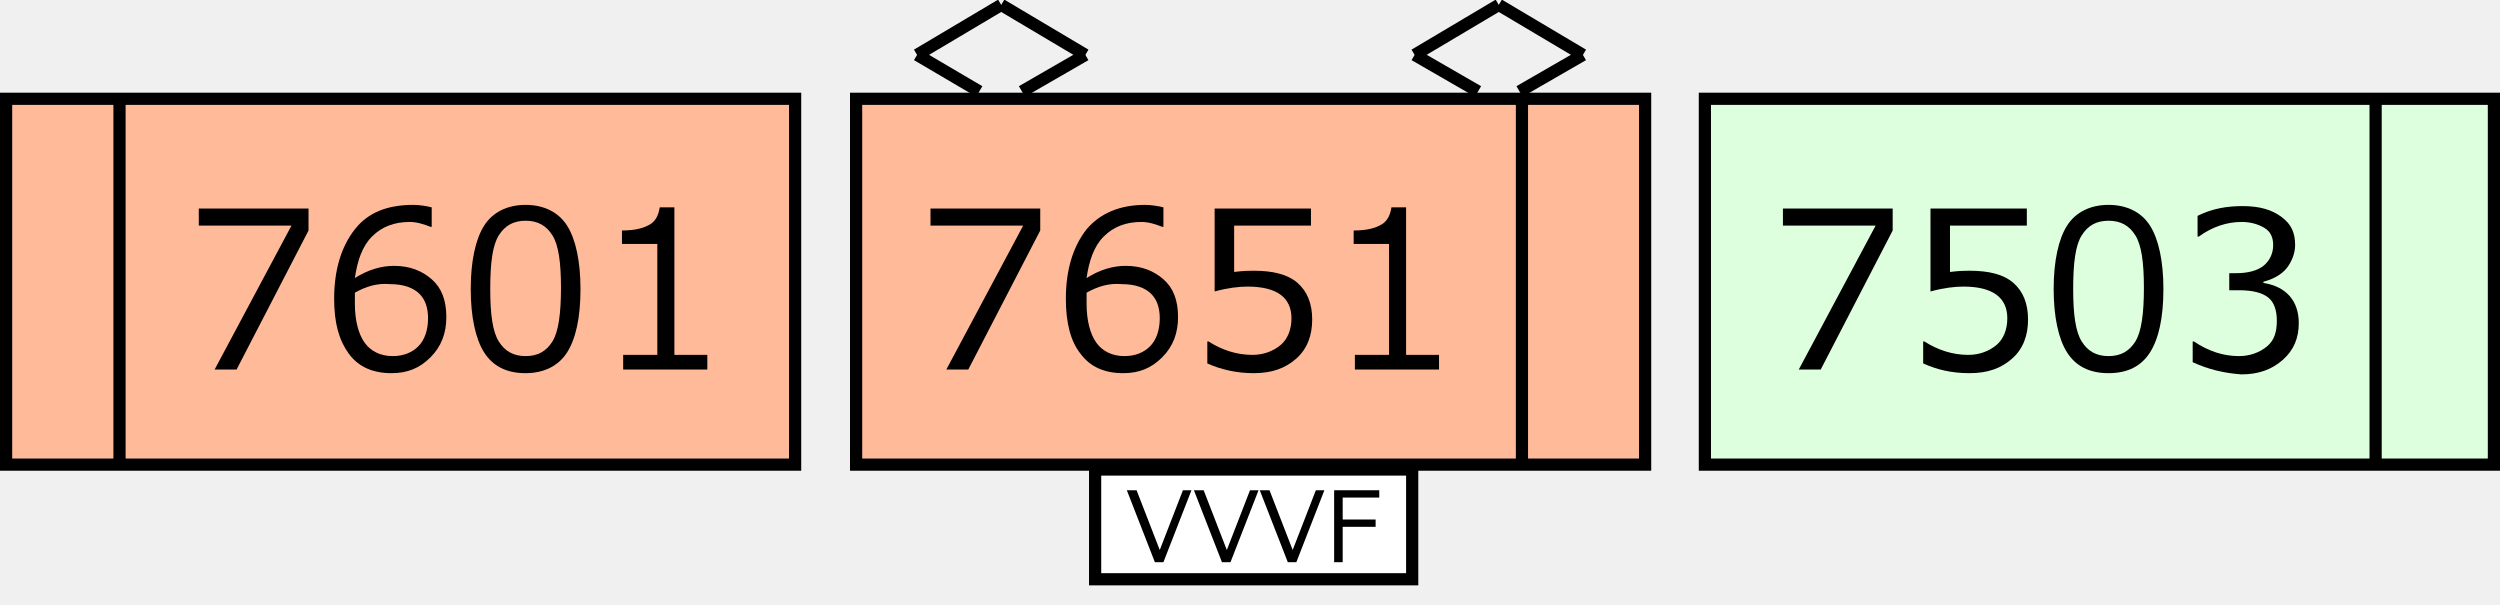
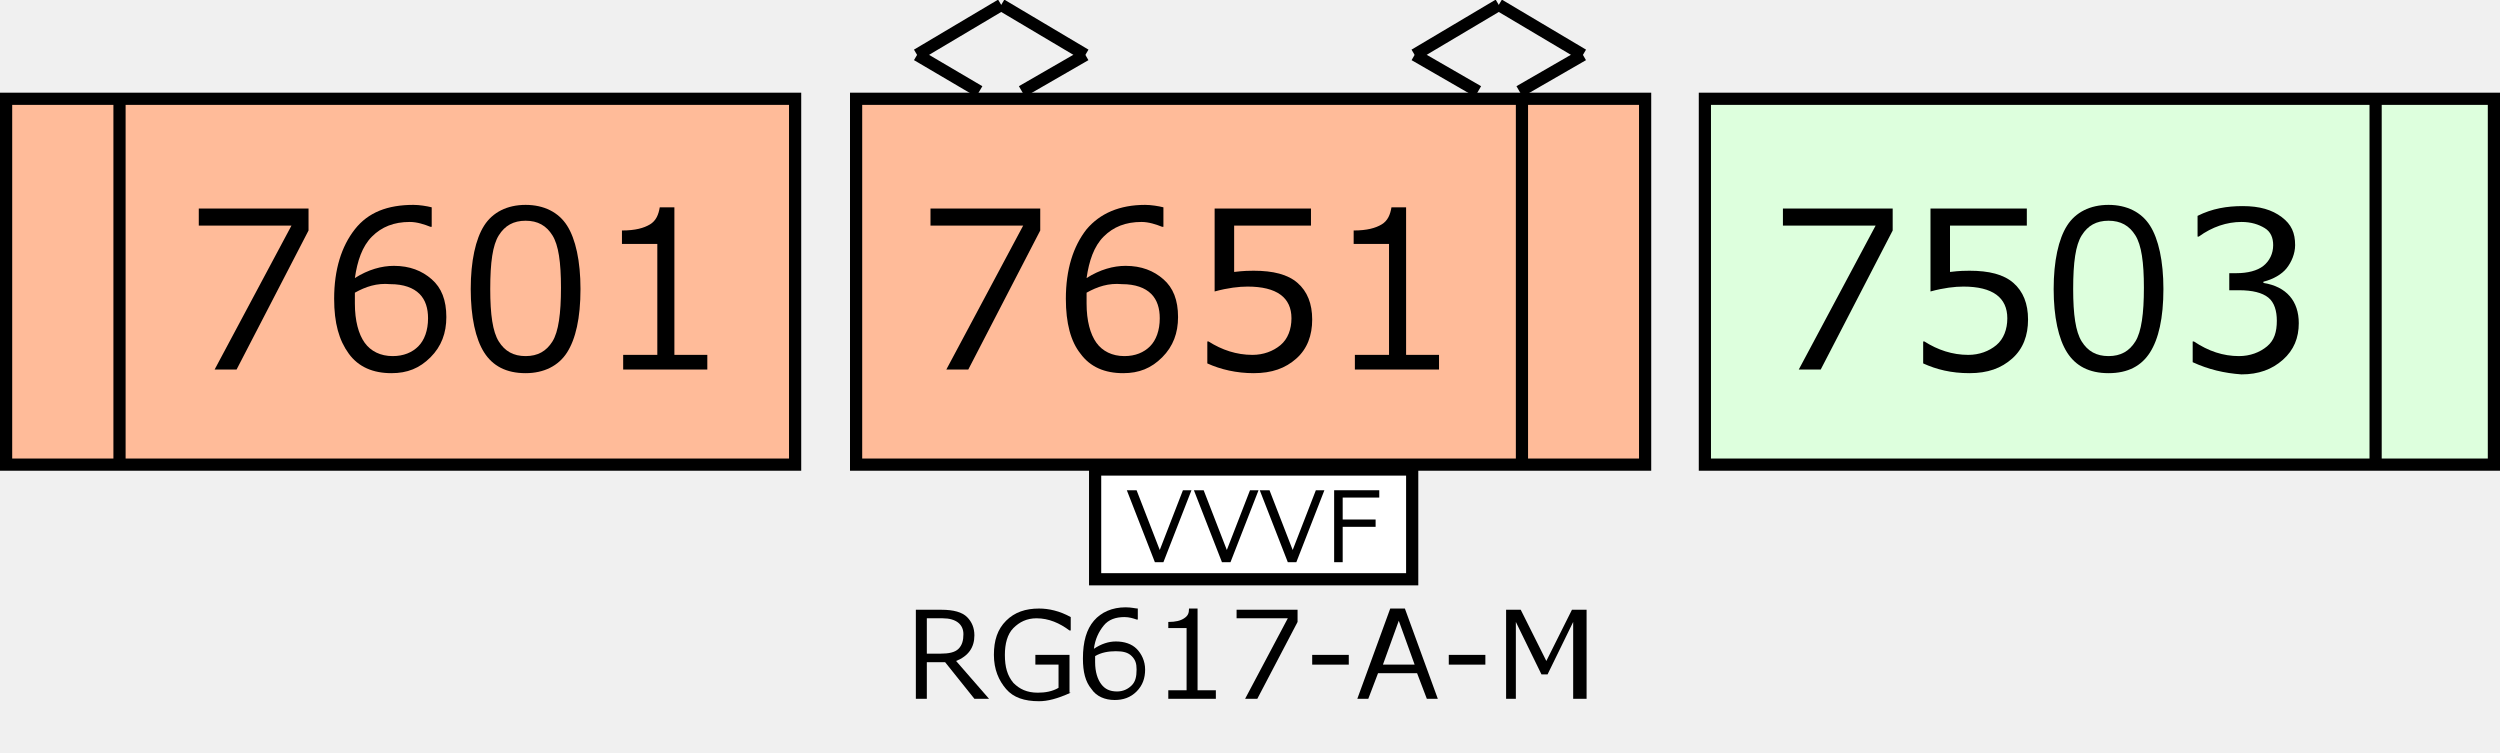
- <svg xmlns="http://www.w3.org/2000/svg" version="1.1" id="レイヤー_1" x="0px" y="0px" width="205px" height="49.6px" viewBox="0 0 205 49.6" style="enable-background:new 0 0 205 49.6;" xml:space="preserve">
+ <svg xmlns="http://www.w3.org/2000/svg" version="1.1" id="レイヤー_1" x="0px" y="0px" width="205px" height="61.7px" viewBox="0 0 205 61.7" style="enable-background:new 0 0 205 61.7;" xml:space="preserve">
  <style type="text/css">

	.st0{fill:#FFFFFF;stroke:#000000;stroke-miterlimit:10;}
	.st1{fill:none;stroke:#000000;stroke-miterlimit:10;}
	.st2{fill:none;}
	.st3{fill:#FFBB99;stroke:#000000;stroke-miterlimit:10;}
	.st4{fill:#DDFFDD;stroke:#000000;stroke-miterlimit:10;}

</style>
  <line class="st1" x1="82.1" y1="0.4" x2="75.2" y2="4.5" />
  <line class="st1" x1="82.1" y1="0.4" x2="89" y2="4.5" />
  <line class="st1" x1="89" y1="4.5" x2="83.8" y2="7.5" />
  <line class="st1" x1="75.2" y1="4.5" x2="80.3" y2="7.5" />
  <rect x="70.2" y="8.1" class="st3" width="64.7" height="30" />
  <g>
    <rect x="70.2" y="14.5" class="st2" width="54.7" height="17.2" />
    <path d="M85.3,18.9l-5.9,11.4h-1.8l6.3-11.8h-7.6v-1.4h9V18.9z" />
    <path d="M95.4,17v1.6h-0.1c-0.5-0.2-1.1-0.4-1.7-0.4c-1.3,0-2.3,0.4-3.1,1.2s-1.2,2-1.4,3.4c1.1-0.7,2.2-1,3.2-1   c1.3,0,2.3,0.4,3.1,1.1c0.8,0.7,1.2,1.7,1.2,3.1c0,1.3-0.4,2.4-1.3,3.3s-1.9,1.3-3.2,1.3c-1.5,0-2.7-0.5-3.5-1.6   c-0.8-1-1.2-2.5-1.2-4.5c0-2.4,0.6-4.3,1.7-5.7c1.1-1.3,2.7-2,4.8-2C94.4,16.8,95,16.9,95.4,17z M89.1,24c0,0.5,0,0.8,0,0.9   c0,1.4,0.3,2.5,0.8,3.2s1.3,1.1,2.3,1.1c0.9,0,1.6-0.3,2.1-0.8s0.8-1.3,0.8-2.3c0-0.8-0.2-1.5-0.7-2s-1.3-0.8-2.4-0.8   C90.9,23.2,90,23.5,89.1,24z" />
    <path d="M99,29.8V28h0.1c1.1,0.7,2.3,1.1,3.6,1.1c0.9,0,1.7-0.3,2.3-0.8c0.6-0.5,0.9-1.3,0.9-2.2c0-1.7-1.2-2.6-3.6-2.6   c-0.7,0-1.6,0.1-2.7,0.4v-6.8h7.9v1.4h-6.3v3.8c0.8-0.1,1.3-0.1,1.6-0.1c1.6,0,2.8,0.3,3.6,1s1.2,1.7,1.2,3c0,1.3-0.4,2.4-1.3,3.2   c-0.9,0.8-2,1.2-3.5,1.2C101.4,30.6,100.1,30.3,99,29.8z" />
    <path d="M118.1,30.3h-7v-1.2h2.8V20H111v-1.1c1.1,0,1.8-0.2,2.3-0.5s0.7-0.8,0.8-1.4h1.2v12.1h2.7V30.3z" />
  </g>
  <line class="st1" x1="122.9" y1="0.4" x2="116" y2="4.5" />
  <line class="st1" x1="122.9" y1="0.4" x2="129.8" y2="4.5" />
  <line class="st1" x1="129.8" y1="4.5" x2="124.6" y2="7.5" />
  <line class="st1" x1="116" y1="4.5" x2="121.2" y2="7.5" />
  <rect x="139.8" y="8.1" class="st4" width="64.7" height="30" />
  <g>
    <rect x="139.8" y="14.5" class="st2" width="55" height="17.2" />
    <path d="M155.2,18.9l-5.9,11.4h-1.8l6.3-11.8h-7.6v-1.4h9V18.9z" />
    <path d="M157.7,29.8V28h0.1c1.1,0.7,2.3,1.1,3.6,1.1c0.9,0,1.7-0.3,2.3-0.8s0.9-1.3,0.9-2.2c0-1.7-1.2-2.6-3.6-2.6   c-0.7,0-1.6,0.1-2.7,0.4v-6.8h7.9v1.4h-6.3v3.8c0.8-0.1,1.3-0.1,1.6-0.1c1.6,0,2.8,0.3,3.6,1s1.2,1.7,1.2,3c0,1.3-0.4,2.4-1.3,3.2   s-2,1.2-3.5,1.2C160,30.6,158.8,30.3,157.7,29.8z" />
    <path d="M172.9,30.6c-1.6,0-2.7-0.6-3.4-1.7s-1.1-2.9-1.1-5.2s0.4-4.1,1.1-5.2s1.9-1.7,3.4-1.7c1.5,0,2.7,0.6,3.4,1.7   s1.1,2.9,1.1,5.2c0,2.4-0.4,4.1-1.1,5.2S174.5,30.6,172.9,30.6z M172.9,18.1c-1,0-1.7,0.4-2.2,1.2s-0.7,2.2-0.7,4.4   c0,2.1,0.2,3.5,0.7,4.3s1.2,1.2,2.2,1.2s1.7-0.4,2.2-1.2s0.7-2.3,0.7-4.4c0-2.1-0.2-3.5-0.7-4.3S173.9,18.1,172.9,18.1z" />
    <path d="M179.8,29.7V28h0.1c1.2,0.8,2.4,1.2,3.7,1.2c0.9,0,1.7-0.3,2.3-0.8s0.8-1.2,0.8-2.1c0-0.8-0.2-1.5-0.7-1.9   s-1.3-0.6-2.4-0.6h-0.8v-1.4h0.6c0.9,0,1.7-0.2,2.2-0.6s0.8-1,0.8-1.7c0-0.6-0.2-1.1-0.7-1.4s-1.1-0.5-1.9-0.5   c-1.2,0-2.4,0.4-3.5,1.2h-0.1v-1.7c1.2-0.6,2.4-0.8,3.7-0.8c1.4,0,2.4,0.3,3.2,0.9s1.1,1.3,1.1,2.3c0,0.7-0.3,1.4-0.7,1.9   s-1.1,0.9-1.9,1.1v0.1c1.9,0.3,2.9,1.5,2.9,3.3c0,1.2-0.4,2.2-1.3,3s-2,1.2-3.4,1.2C182.4,30.6,181.1,30.3,179.8,29.7z" />
  </g>
  <rect x="0.5" y="8.1" class="st3" width="64.7" height="30" />
  <g>
    <rect x="9.8" y="14.5" class="st2" width="55.3" height="17.2" />
    <path d="M25.3,18.9l-5.9,11.4h-1.8l6.3-11.8h-7.6v-1.4h9V18.9z" />
    <path d="M35.4,17v1.6h-0.1c-0.5-0.2-1.1-0.4-1.7-0.4c-1.3,0-2.3,0.4-3.1,1.2s-1.2,2-1.4,3.4c1.1-0.7,2.2-1,3.2-1   c1.3,0,2.3,0.4,3.1,1.1s1.2,1.7,1.2,3.1c0,1.3-0.4,2.4-1.3,3.3s-1.9,1.3-3.2,1.3c-1.5,0-2.7-0.5-3.5-1.6s-1.2-2.5-1.2-4.5   c0-2.4,0.6-4.3,1.7-5.7s2.7-2,4.8-2C34.4,16.8,35,16.9,35.4,17z M29.1,24c0,0.5,0,0.8,0,0.9c0,1.4,0.3,2.5,0.8,3.2s1.3,1.1,2.3,1.1   c0.9,0,1.6-0.3,2.1-0.8s0.8-1.3,0.8-2.3c0-0.8-0.2-1.5-0.7-2s-1.3-0.8-2.4-0.8C30.9,23.2,30,23.5,29.1,24z" />
    <path d="M43.1,30.6c-1.6,0-2.7-0.6-3.4-1.7s-1.1-2.9-1.1-5.2s0.4-4.1,1.1-5.2s1.9-1.7,3.4-1.7c1.5,0,2.7,0.6,3.4,1.7   s1.1,2.9,1.1,5.2c0,2.4-0.4,4.1-1.1,5.2S44.6,30.6,43.1,30.6z M43.1,18.1c-1,0-1.7,0.4-2.2,1.2s-0.7,2.2-0.7,4.4   c0,2.1,0.2,3.5,0.7,4.3s1.2,1.2,2.2,1.2s1.7-0.4,2.2-1.2s0.7-2.3,0.7-4.4c0-2.1-0.2-3.5-0.7-4.3S44.1,18.1,43.1,18.1z" />
    <path d="M58.1,30.3h-7v-1.2h2.8V20H51v-1.1c1.1,0,1.8-0.2,2.3-0.5s0.7-0.8,0.8-1.4h1.2v12.1h2.7V30.3z" />
  </g>
  <line class="st1" x1="194.8" y1="8" x2="194.8" y2="38" />
  <line class="st1" x1="9.8" y1="8" x2="9.8" y2="38" />
  <rect x="89.8" y="38.5" class="st0" width="26" height="9" />
  <g>
    <rect x="89.8" y="39.1" class="st2" width="26.1" height="7.1" />
    <path d="M97.7,40.2l-2.3,5.9h-0.7l-2.3-5.9h0.8l1.9,4.9l1.9-4.9H97.7z" />
    <path d="M103.2,40.2l-2.3,5.9h-0.7l-2.3-5.9h0.8l1.9,4.9l1.9-4.9H103.2z" />
    <path d="M108.6,40.2l-2.3,5.9h-0.7l-2.3-5.9h0.8l1.9,4.9l1.9-4.9H108.6z" />
    <path d="M113.1,40.8h-3v1.8h2.7v0.6h-2.7v2.9h-0.7v-5.9h3.7V40.8z" />
  </g>
  <line class="st1" x1="124.8" y1="8" x2="124.8" y2="38" />
  <g>
+     <rect x="70.2" y="48.5" class="st2" width="64.6" height="9.6" />
+     <path d="M81.1,57.3h-1.2l-2.4-3H76v3h-0.9V50h2.1c1,0,1.7,0.2,2.1,0.6c0.4,0.4,0.6,0.9,0.6,1.5c0,1-0.5,1.7-1.5,2.1L81.1,57.3z    M76,50.7v2.9h1.1c0.7,0,1.2-0.1,1.5-0.4S79,52.5,79,52c0-0.8-0.6-1.3-1.7-1.3H76z" />
+     <path d="M87.8,56.8c-1.1,0.5-1.9,0.7-2.6,0.7c-1.2,0-2.1-0.3-2.7-1c-0.6-0.7-1-1.6-1-2.8c0-1.2,0.3-2.1,1-2.8s1.6-1,2.7-1   c0.8,0,1.7,0.2,2.6,0.7v1.1h-0.1c-0.8-0.6-1.7-1-2.7-1c-0.8,0-1.4,0.3-1.9,0.8c-0.5,0.5-0.7,1.3-0.7,2.2c0,1,0.2,1.7,0.7,2.3   c0.5,0.5,1.1,0.8,2,0.8c0.6,0,1.2-0.1,1.7-0.4v-1.9h-1.9v-0.8h2.8V56.8z" />
+     <path d="M93.3,49.9v0.9h-0.1c-0.3-0.1-0.6-0.2-1-0.2c-0.7,0-1.3,0.2-1.7,0.7s-0.7,1.1-0.8,1.9c0.6-0.4,1.2-0.6,1.8-0.6   c0.7,0,1.3,0.2,1.7,0.6c0.4,0.4,0.7,1,0.7,1.7c0,0.7-0.2,1.3-0.7,1.8s-1.1,0.7-1.8,0.7c-0.8,0-1.5-0.3-1.9-0.9   c-0.5-0.6-0.7-1.4-0.7-2.5c0-1.4,0.3-2.4,0.9-3.1c0.6-0.7,1.5-1.1,2.6-1.1C92.8,49.8,93.1,49.9,93.3,49.9z M89.8,53.8   c0,0.3,0,0.4,0,0.5c0,0.8,0.2,1.4,0.5,1.8s0.7,0.6,1.3,0.6c0.5,0,0.9-0.2,1.2-0.5s0.4-0.7,0.4-1.3c0-0.5-0.1-0.8-0.4-1.1   s-0.7-0.4-1.3-0.4C90.9,53.4,90.3,53.5,89.8,53.8z" />
+     <path d="M99.7,57.3h-3.9v-0.7h1.5v-5.1h-1.5V51c0.6,0,1-0.1,1.3-0.3s0.4-0.4,0.4-0.8h0.7v6.7h1.5V57.3z" />
+     <path d="M106.4,51l-3.3,6.3h-1l3.5-6.6h-4.2V50h5V51z" />
+     <path d="M110.6,54.5h-3v-0.8h3V54.5z" />
+     <path d="M117,57.3l-0.8-2.1h-3.2l-0.8,2.1h-0.9l2.7-7.4h1.2l2.7,7.4H117z M116,54.5l-1.3-3.6l-1.3,3.6H116z" />
+     <path d="M121.8,54.5h-3v-0.8h3V54.5z" />
+     <path d="M129.9,57.3H129V51l-2.1,4.3h-0.5l-2.1-4.3v6.3h-0.8V50h1.2l2.1,4.2l2.1-4.2h1.2V57.3z" />
+   </g>
+   <g>
</g>
  <g>
</g>
  <g>
</g>
  <g>
</g>
  <g>
</g>
  <g>
</g>
  <g>
</g>
  <g>
</g>
  <g>
</g>
  <g>
</g>
  <g>
</g>
  <g>
</g>
  <g>
</g>
  <g>
</g>
  <g>
</g>
  <g>
</g>
  <g>
</g>
  <g>
</g>
</svg>
